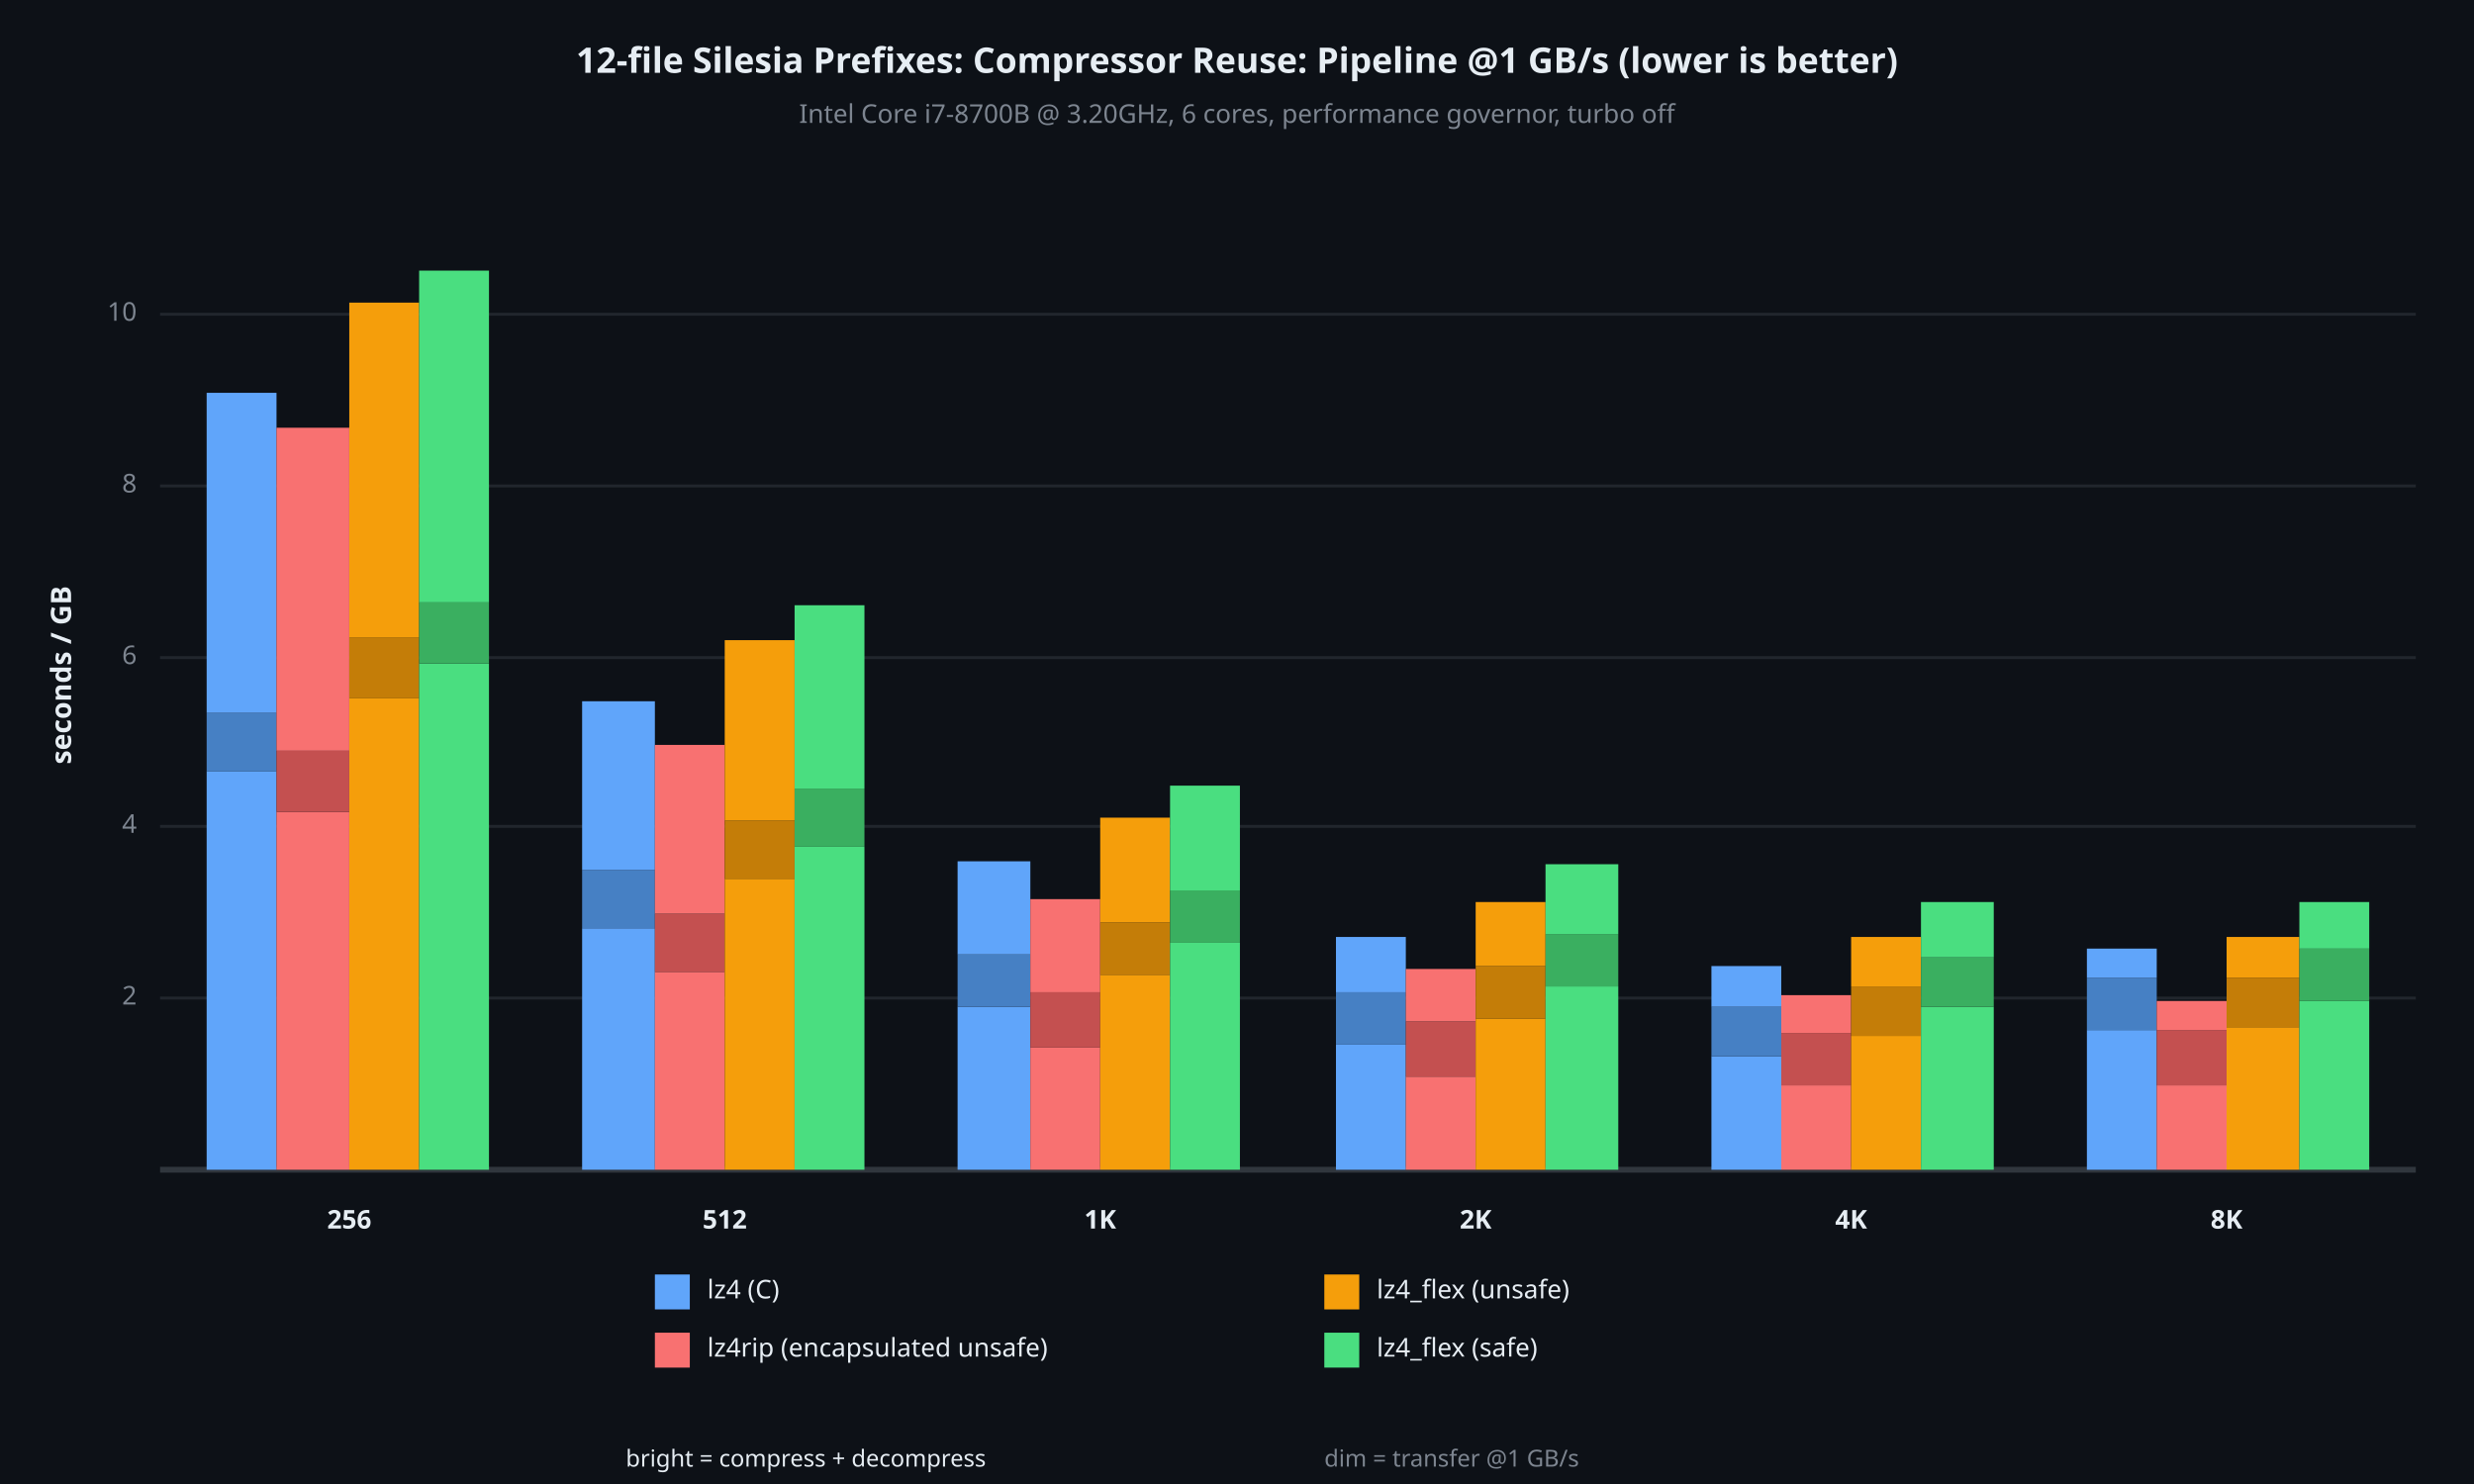
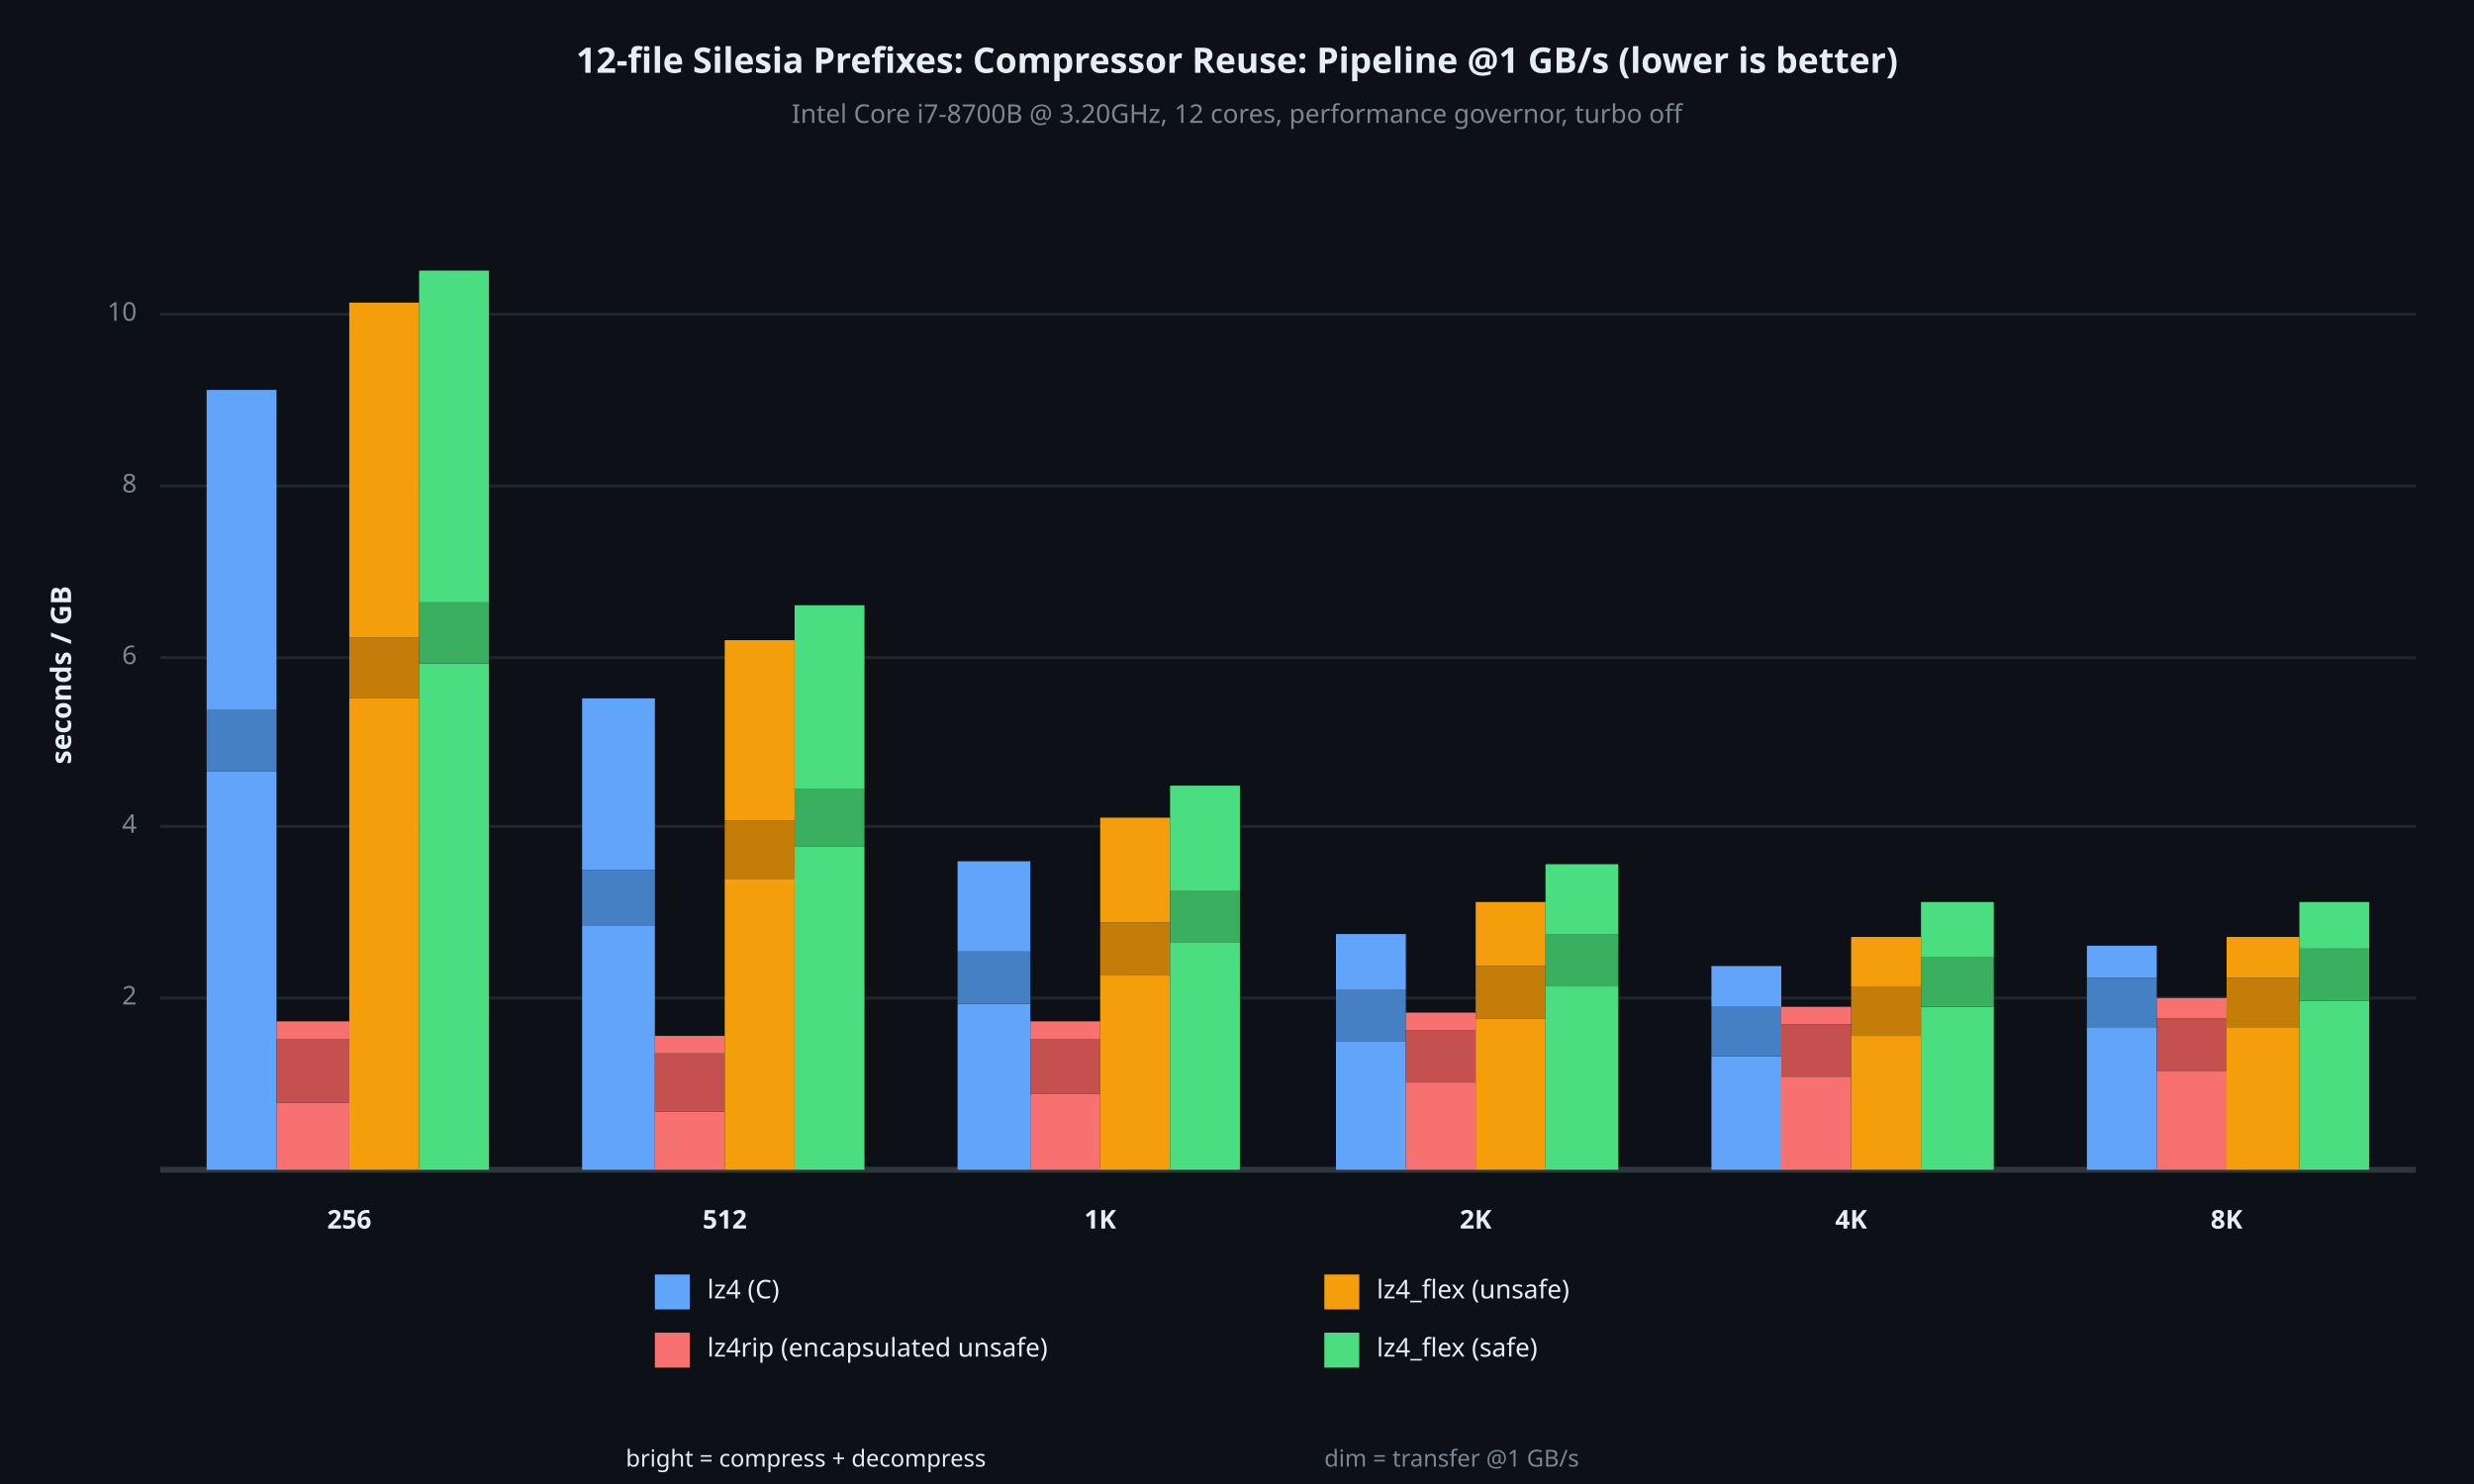
<svg xmlns="http://www.w3.org/2000/svg" viewBox="0 0 850 510" font-family="system-ui, -apple-system, sans-serif">
  <rect x="0" y="0" width="850" height="510" opacity="1" fill="#0D1117" stroke="none" />
  <text x="425" y="22" dy="0.5ex" text-anchor="middle" font-family="sans-serif" font-size="12.097" opacity="1" fill="#E6EDF3" font-weight="bold">
12-file Silesia Prefixes: Compressor Reuse: Pipeline @1 GB/s (lower is better)
</text>
  <text x="425" y="40" dy="0.5ex" text-anchor="middle" font-family="sans-serif" font-size="8.871" opacity="1" fill="#7D8590">
- Intel Core i7-8700B @ 3.20GHz, 6 cores, performance governor, turbo off
+ Intel Core i7-8700B @ 3.20GHz, 12 cores, performance governor, turbo off
</text>
  <text x="22" y="232" dy="0.5ex" text-anchor="middle" font-family="sans-serif" font-size="9.677" opacity="1" fill="#E6EDF3" font-weight="bold" transform="rotate(270, 22, 232)">
seconds / GB
</text>
  <polyline fill="none" opacity="1" stroke="#21262D" stroke-width="1" points="55,343 830,343 " />
  <text x="47" y="343" dy="0.5ex" text-anchor="end" font-family="sans-serif" font-size="8.871" opacity="1" fill="#7D8590">
2
</text>
  <polyline fill="none" opacity="1" stroke="#21262D" stroke-width="1" points="55,284 830,284 " />
  <text x="47" y="284" dy="0.5ex" text-anchor="end" font-family="sans-serif" font-size="8.871" opacity="1" fill="#7D8590">
4
</text>
  <polyline fill="none" opacity="1" stroke="#21262D" stroke-width="1" points="55,226 830,226 " />
  <text x="47" y="226" dy="0.5ex" text-anchor="end" font-family="sans-serif" font-size="8.871" opacity="1" fill="#7D8590">
6
</text>
  <polyline fill="none" opacity="1" stroke="#21262D" stroke-width="1" points="55,167 830,167 " />
  <text x="47" y="167" dy="0.5ex" text-anchor="end" font-family="sans-serif" font-size="8.871" opacity="1" fill="#7D8590">
8
</text>
  <polyline fill="none" opacity="1" stroke="#21262D" stroke-width="1" points="55,108 830,108 " />
  <text x="47" y="108" dy="0.5ex" text-anchor="end" font-family="sans-serif" font-size="8.871" opacity="1" fill="#7D8590">
10
</text>
  <polyline fill="none" opacity="1" stroke="#30363D" stroke-width="2" points="55,402 830,402 " />
  <rect x="71" y="265" width="24" height="137" opacity="1" fill="#60A5FA" stroke="none" />
-   <rect x="71" y="245" width="24" height="20" opacity="1" fill="#4680C4" stroke="none" />
-   <rect x="71" y="135" width="24" height="110" opacity="1" fill="#60A5FA" stroke="none" />
-   <rect x="95" y="279" width="25" height="123" opacity="1" fill="#F87171" stroke="none" />
-   <rect x="95" y="258" width="25" height="21" opacity="1" fill="#C45050" stroke="none" />
-   <rect x="95" y="147" width="25" height="111" opacity="1" fill="#F87171" stroke="none" />
+   <rect x="71" y="244" width="24" height="21" opacity="1" fill="#4680C4" stroke="none" />
+   <rect x="71" y="134" width="24" height="110" opacity="1" fill="#60A5FA" stroke="none" />
+   <rect x="95" y="379" width="25" height="23" opacity="1" fill="#F87171" stroke="none" />
+   <rect x="95" y="357" width="25" height="22" opacity="1" fill="#C45050" stroke="none" />
+   <rect x="95" y="351" width="25" height="6" opacity="1" fill="#F87171" stroke="none" />
  <rect x="120" y="240" width="24" height="162" opacity="1" fill="#F59E0B" stroke="none" />
  <rect x="120" y="219" width="24" height="21" opacity="1" fill="#C47D08" stroke="none" />
  <rect x="120" y="104" width="24" height="115" opacity="1" fill="#F59E0B" stroke="none" />
  <rect x="144" y="228" width="24" height="174" opacity="1" fill="#4ADE80" stroke="none" />
  <rect x="144" y="207" width="24" height="21" opacity="1" fill="#3AAF60" stroke="none" />
  <rect x="144" y="93" width="24" height="114" opacity="1" fill="#4ADE80" stroke="none" />
  <text x="120" y="420" dy="0.5ex" text-anchor="middle" font-family="sans-serif" font-size="8.871" opacity="1" fill="#E6EDF3" font-weight="bold">
256
</text>
-   <rect x="200" y="319" width="25" height="83" opacity="1" fill="#60A5FA" stroke="none" />
-   <rect x="200" y="299" width="25" height="20" opacity="1" fill="#4680C4" stroke="none" />
-   <rect x="200" y="241" width="25" height="58" opacity="1" fill="#60A5FA" stroke="none" />
-   <rect x="225" y="334" width="24" height="68" opacity="1" fill="#F87171" stroke="none" />
-   <rect x="225" y="314" width="24" height="20" opacity="1" fill="#C45050" stroke="none" />
-   <rect x="225" y="256" width="24" height="58" opacity="1" fill="#F87171" stroke="none" />
+   <rect x="200" y="318" width="25" height="84" opacity="1" fill="#60A5FA" stroke="none" />
+   <rect x="200" y="299" width="25" height="19" opacity="1" fill="#4680C4" stroke="none" />
+   <rect x="200" y="240" width="25" height="59" opacity="1" fill="#60A5FA" stroke="none" />
+   <rect x="225" y="382" width="24" height="20" opacity="1" fill="#F87171" stroke="none" />
+   <rect x="225" y="362" width="24" height="20" opacity="1" fill="#C45050" stroke="none" />
+   <rect x="225" y="356" width="24" height="6" opacity="1" fill="#F87171" stroke="none" />
  <rect x="249" y="302" width="24" height="100" opacity="1" fill="#F59E0B" stroke="none" />
  <rect x="249" y="282" width="24" height="20" opacity="1" fill="#C47D08" stroke="none" />
  <rect x="249" y="220" width="24" height="62" opacity="1" fill="#F59E0B" stroke="none" />
  <rect x="273" y="291" width="24" height="111" opacity="1" fill="#4ADE80" stroke="none" />
  <rect x="273" y="271" width="24" height="20" opacity="1" fill="#3AAF60" stroke="none" />
  <rect x="273" y="208" width="24" height="63" opacity="1" fill="#4ADE80" stroke="none" />
  <text x="249" y="420" dy="0.5ex" text-anchor="middle" font-family="sans-serif" font-size="8.871" opacity="1" fill="#E6EDF3" font-weight="bold">
512
</text>
-   <rect x="329" y="346" width="25" height="56" opacity="1" fill="#60A5FA" stroke="none" />
-   <rect x="329" y="328" width="25" height="18" opacity="1" fill="#4680C4" stroke="none" />
-   <rect x="329" y="296" width="25" height="32" opacity="1" fill="#60A5FA" stroke="none" />
-   <rect x="354" y="360" width="24" height="42" opacity="1" fill="#F87171" stroke="none" />
-   <rect x="354" y="341" width="24" height="19" opacity="1" fill="#C45050" stroke="none" />
-   <rect x="354" y="309" width="24" height="32" opacity="1" fill="#F87171" stroke="none" />
+   <rect x="329" y="345" width="25" height="57" opacity="1" fill="#60A5FA" stroke="none" />
+   <rect x="329" y="327" width="25" height="18" opacity="1" fill="#4680C4" stroke="none" />
+   <rect x="329" y="296" width="25" height="31" opacity="1" fill="#60A5FA" stroke="none" />
+   <rect x="354" y="376" width="24" height="26" opacity="1" fill="#F87171" stroke="none" />
+   <rect x="354" y="357" width="24" height="19" opacity="1" fill="#C45050" stroke="none" />
+   <rect x="354" y="351" width="24" height="6" opacity="1" fill="#F87171" stroke="none" />
  <rect x="378" y="335" width="24" height="67" opacity="1" fill="#F59E0B" stroke="none" />
  <rect x="378" y="317" width="24" height="18" opacity="1" fill="#C47D08" stroke="none" />
  <rect x="378" y="281" width="24" height="36" opacity="1" fill="#F59E0B" stroke="none" />
  <rect x="402" y="324" width="24" height="78" opacity="1" fill="#4ADE80" stroke="none" />
  <rect x="402" y="306" width="24" height="18" opacity="1" fill="#3AAF60" stroke="none" />
  <rect x="402" y="270" width="24" height="36" opacity="1" fill="#4ADE80" stroke="none" />
  <text x="378" y="420" dy="0.5ex" text-anchor="middle" font-family="sans-serif" font-size="8.871" opacity="1" fill="#E6EDF3" font-weight="bold">
1K
</text>
-   <rect x="459" y="359" width="24" height="43" opacity="1" fill="#60A5FA" stroke="none" />
-   <rect x="459" y="341" width="24" height="18" opacity="1" fill="#4680C4" stroke="none" />
-   <rect x="459" y="322" width="24" height="19" opacity="1" fill="#60A5FA" stroke="none" />
-   <rect x="483" y="370" width="24" height="32" opacity="1" fill="#F87171" stroke="none" />
-   <rect x="483" y="351" width="24" height="19" opacity="1" fill="#C45050" stroke="none" />
-   <rect x="483" y="333" width="24" height="18" opacity="1" fill="#F87171" stroke="none" />
+   <rect x="459" y="358" width="24" height="44" opacity="1" fill="#60A5FA" stroke="none" />
+   <rect x="459" y="340" width="24" height="18" opacity="1" fill="#4680C4" stroke="none" />
+   <rect x="459" y="321" width="24" height="19" opacity="1" fill="#60A5FA" stroke="none" />
+   <rect x="483" y="372" width="24" height="30" opacity="1" fill="#F87171" stroke="none" />
+   <rect x="483" y="354" width="24" height="18" opacity="1" fill="#C45050" stroke="none" />
+   <rect x="483" y="348" width="24" height="6" opacity="1" fill="#F87171" stroke="none" />
  <rect x="507" y="350" width="24" height="52" opacity="1" fill="#F59E0B" stroke="none" />
  <rect x="507" y="332" width="24" height="18" opacity="1" fill="#C47D08" stroke="none" />
  <rect x="507" y="310" width="24" height="22" opacity="1" fill="#F59E0B" stroke="none" />
  <rect x="531" y="339" width="25" height="63" opacity="1" fill="#4ADE80" stroke="none" />
  <rect x="531" y="321" width="25" height="18" opacity="1" fill="#3AAF60" stroke="none" />
  <rect x="531" y="297" width="25" height="24" opacity="1" fill="#4ADE80" stroke="none" />
  <text x="507" y="420" dy="0.5ex" text-anchor="middle" font-family="sans-serif" font-size="8.871" opacity="1" fill="#E6EDF3" font-weight="bold">
2K
</text>
  <rect x="588" y="363" width="24" height="39" opacity="1" fill="#60A5FA" stroke="none" />
  <rect x="588" y="346" width="24" height="17" opacity="1" fill="#4680C4" stroke="none" />
  <rect x="588" y="332" width="24" height="14" opacity="1" fill="#60A5FA" stroke="none" />
-   <rect x="612" y="373" width="24" height="29" opacity="1" fill="#F87171" stroke="none" />
-   <rect x="612" y="355" width="24" height="18" opacity="1" fill="#C45050" stroke="none" />
-   <rect x="612" y="342" width="24" height="13" opacity="1" fill="#F87171" stroke="none" />
+   <rect x="612" y="370" width="24" height="32" opacity="1" fill="#F87171" stroke="none" />
+   <rect x="612" y="352" width="24" height="18" opacity="1" fill="#C45050" stroke="none" />
+   <rect x="612" y="346" width="24" height="6" opacity="1" fill="#F87171" stroke="none" />
  <rect x="636" y="356" width="24" height="46" opacity="1" fill="#F59E0B" stroke="none" />
  <rect x="636" y="339" width="24" height="17" opacity="1" fill="#C47D08" stroke="none" />
  <rect x="636" y="322" width="24" height="17" opacity="1" fill="#F59E0B" stroke="none" />
  <rect x="660" y="346" width="25" height="56" opacity="1" fill="#4ADE80" stroke="none" />
  <rect x="660" y="329" width="25" height="17" opacity="1" fill="#3AAF60" stroke="none" />
  <rect x="660" y="310" width="25" height="19" opacity="1" fill="#4ADE80" stroke="none" />
  <text x="636" y="420" dy="0.5ex" text-anchor="middle" font-family="sans-serif" font-size="8.871" opacity="1" fill="#E6EDF3" font-weight="bold">
4K
</text>
-   <rect x="717" y="354" width="24" height="48" opacity="1" fill="#60A5FA" stroke="none" />
-   <rect x="717" y="336" width="24" height="18" opacity="1" fill="#4680C4" stroke="none" />
-   <rect x="717" y="326" width="24" height="10" opacity="1" fill="#60A5FA" stroke="none" />
-   <rect x="741" y="373" width="24" height="29" opacity="1" fill="#F87171" stroke="none" />
-   <rect x="741" y="354" width="24" height="19" opacity="1" fill="#C45050" stroke="none" />
-   <rect x="741" y="344" width="24" height="10" opacity="1" fill="#F87171" stroke="none" />
+   <rect x="717" y="353" width="24" height="49" opacity="1" fill="#60A5FA" stroke="none" />
+   <rect x="717" y="336" width="24" height="17" opacity="1" fill="#4680C4" stroke="none" />
+   <rect x="717" y="325" width="24" height="11" opacity="1" fill="#60A5FA" stroke="none" />
+   <rect x="741" y="368" width="24" height="34" opacity="1" fill="#F87171" stroke="none" />
+   <rect x="741" y="350" width="24" height="18" opacity="1" fill="#C45050" stroke="none" />
+   <rect x="741" y="343" width="24" height="7" opacity="1" fill="#F87171" stroke="none" />
  <rect x="765" y="353" width="25" height="49" opacity="1" fill="#F59E0B" stroke="none" />
  <rect x="765" y="336" width="25" height="17" opacity="1" fill="#C47D08" stroke="none" />
  <rect x="765" y="322" width="25" height="14" opacity="1" fill="#F59E0B" stroke="none" />
  <rect x="790" y="344" width="24" height="58" opacity="1" fill="#4ADE80" stroke="none" />
  <rect x="790" y="326" width="24" height="18" opacity="1" fill="#3AAF60" stroke="none" />
  <rect x="790" y="310" width="24" height="16" opacity="1" fill="#4ADE80" stroke="none" />
  <text x="765" y="420" dy="0.5ex" text-anchor="middle" font-family="sans-serif" font-size="8.871" opacity="1" fill="#E6EDF3" font-weight="bold">
8K
</text>
  <rect x="225" y="438" width="12" height="12" opacity="1" fill="#60A5FA" stroke="none" />
  <text x="243" y="444" dy="0.5ex" text-anchor="start" font-family="sans-serif" font-size="8.871" opacity="1" fill="#E6EDF3">
lz4 (C)
</text>
  <rect x="225" y="458" width="12" height="12" opacity="1" fill="#F87171" stroke="none" />
  <text x="243" y="464" dy="0.5ex" text-anchor="start" font-family="sans-serif" font-size="8.871" opacity="1" fill="#E6EDF3">
lz4rip (encapsulated unsafe)
</text>
  <rect x="455" y="438" width="12" height="12" opacity="1" fill="#F59E0B" stroke="none" />
  <text x="473" y="444" dy="0.5ex" text-anchor="start" font-family="sans-serif" font-size="8.871" opacity="1" fill="#E6EDF3">
lz4_flex (unsafe)
</text>
  <rect x="455" y="458" width="12" height="12" opacity="1" fill="#4ADE80" stroke="none" />
  <text x="473" y="464" dy="0.5ex" text-anchor="start" font-family="sans-serif" font-size="8.871" opacity="1" fill="#E6EDF3">
lz4_flex (safe)
</text>
  <text x="215" y="502" dy="0.5ex" text-anchor="start" font-family="sans-serif" font-size="8.065" opacity="1" fill="#E6EDF3">
bright = compress + decompress
</text>
  <text x="455" y="502" dy="0.5ex" text-anchor="start" font-family="sans-serif" font-size="8.065" opacity="1" fill="#7D8590">
dim = transfer @1 GB/s
</text>
</svg>
